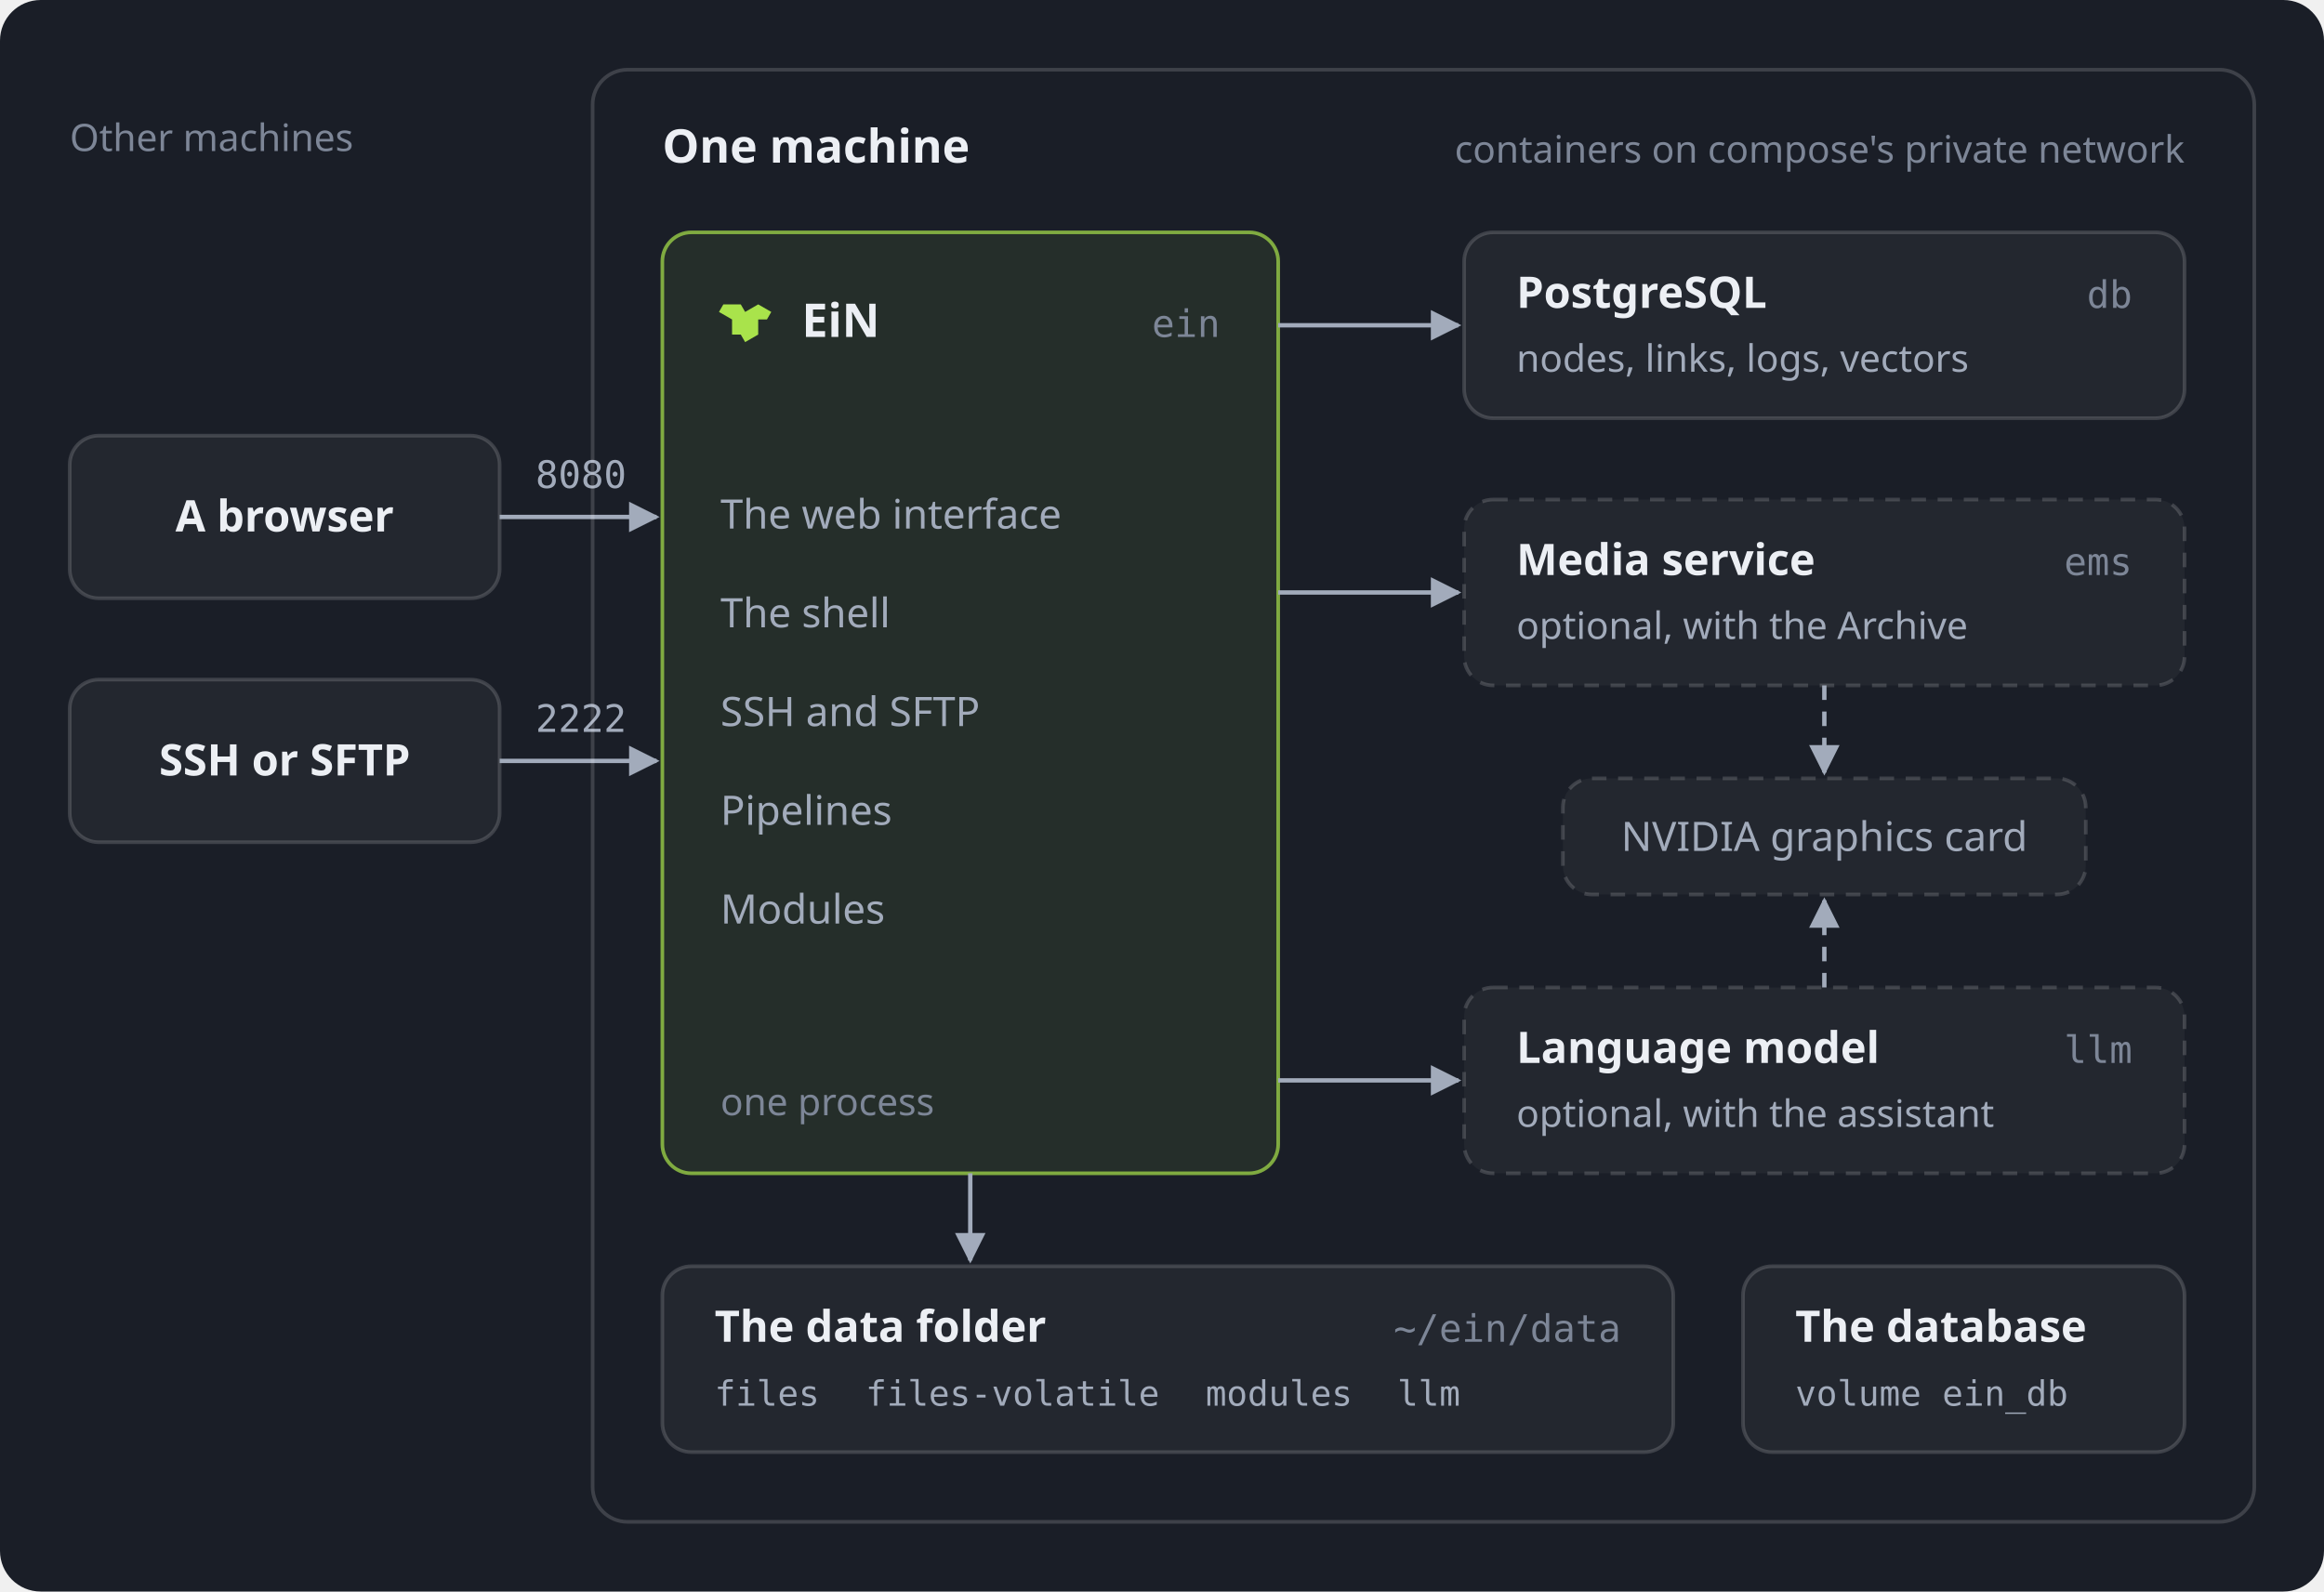
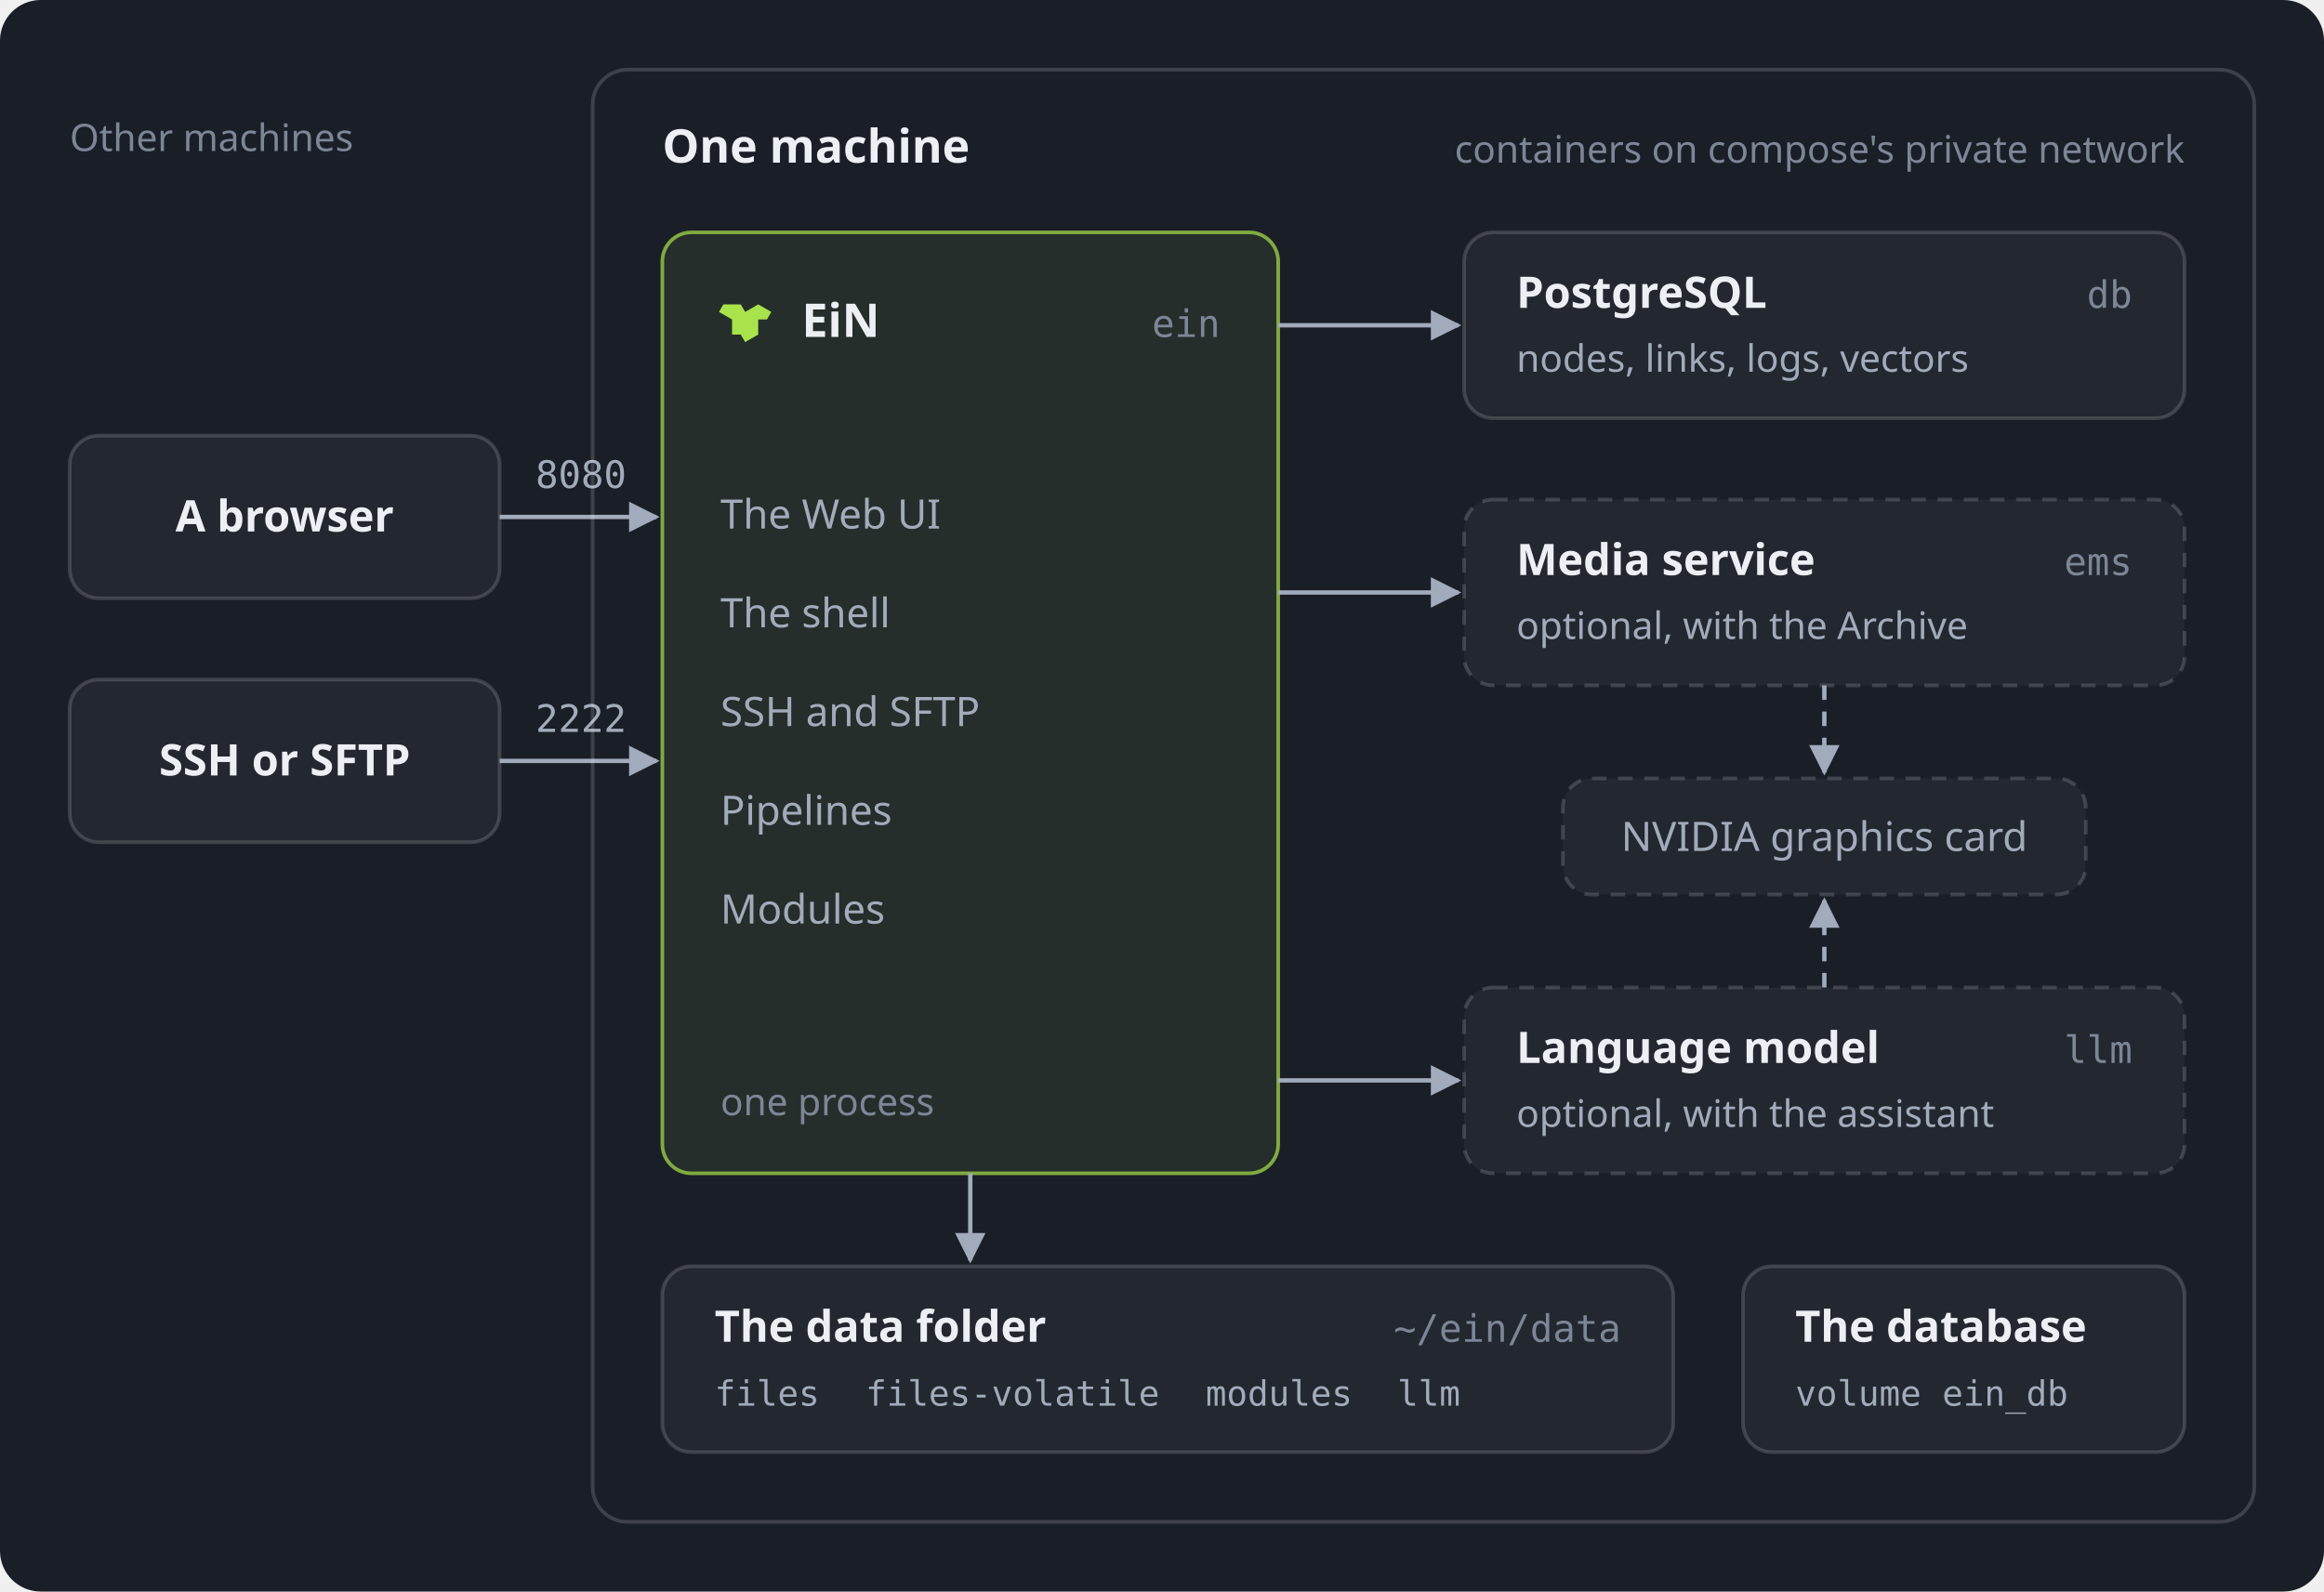
<svg xmlns="http://www.w3.org/2000/svg" viewBox="0 0 800 548" width="800" height="548">
  <defs>
    <marker id="system-arrow" viewBox="0 0 10 10" refX="9" refY="5" markerWidth="7" markerHeight="7" orient="auto-start-reverse">
      <path d="M0,0 L10,5 L0,10 z" fill="#a2abbb" />
    </marker>
  </defs>
  <rect width="800" height="548" rx="14" fill="#1a1e27" />
  <text x="24" y="52" font-family="Familjen Grotesk, ui-sans-serif, system-ui, sans-serif" font-size="13" fill="#7d8697">Other machines</text>
  <rect x="24" y="150" width="148" height="56" rx="10" fill="#ffffff" fill-opacity="0.04" stroke="#ffffff" stroke-opacity="0.16" stroke-width="1.25" />
  <text x="98" y="183" text-anchor="middle" font-family="Familjen Grotesk, ui-sans-serif, system-ui, sans-serif" font-size="15" font-weight="600" fill="#eceff4">A browser</text>
  <rect x="24" y="234" width="148" height="56" rx="10" fill="#ffffff" fill-opacity="0.04" stroke="#ffffff" stroke-opacity="0.16" stroke-width="1.25" />
  <text x="98" y="267" text-anchor="middle" font-family="Familjen Grotesk, ui-sans-serif, system-ui, sans-serif" font-size="15" font-weight="600" fill="#eceff4">SSH or SFTP</text>
  <line x1="172" y1="178" x2="226" y2="178" stroke="#a2abbb" stroke-width="1.5" marker-end="url(#system-arrow)" />
  <text x="200" y="168" text-anchor="middle" font-family="Fragment Mono, ui-monospace, monospace" font-size="13" fill="#a2abbb">8080</text>
  <line x1="172" y1="262" x2="226" y2="262" stroke="#a2abbb" stroke-width="1.5" marker-end="url(#system-arrow)" />
  <text x="200" y="252" text-anchor="middle" font-family="Fragment Mono, ui-monospace, monospace" font-size="13" fill="#a2abbb">2222</text>
  <rect x="204" y="24" width="572" height="500" rx="12" fill="none" stroke="#ffffff" stroke-opacity="0.16" stroke-width="1.25" />
  <text x="228" y="56" font-family="Familjen Grotesk, ui-sans-serif, system-ui, sans-serif" font-size="16" font-weight="600" fill="#eceff4">One machine</text>
  <text x="752" y="56" text-anchor="end" font-family="Familjen Grotesk, ui-sans-serif, system-ui, sans-serif" font-size="13" fill="#7d8697">containers on compose's private network</text>
  <rect x="228" y="80" width="212" height="324" rx="10" fill="#a9e34b" fill-opacity="0.08" stroke="#a9e34b" stroke-opacity="0.7" stroke-width="1.25" />
  <polygon points="0,0 -1.5,-.866 -1,-1.732 1,-1.732 1.5,-.866 3,-1.732 4.5,-.866 4,0 3,0 3,1.732 1.5,2.598 1,1.732 0,1.732" transform="translate(252 110) scale(3)" fill="#a9e34b" />
  <text x="276" y="116" font-family="Familjen Grotesk, ui-sans-serif, system-ui, sans-serif" font-size="16" font-weight="600" fill="#eceff4">EiN</text>
  <text x="420" y="116" text-anchor="end" font-family="Fragment Mono, ui-monospace, monospace" font-size="13" fill="#7d8697">ein</text>
  <text font-family="Familjen Grotesk, ui-sans-serif, system-ui, sans-serif" font-size="14" fill="#a2abbb">
-     <tspan x="248" y="182">The web interface</tspan>
+     <tspan x="248" y="182">The Web UI</tspan>
    <tspan x="248" y="216">The shell</tspan>
    <tspan x="248" y="250">SSH and SFTP</tspan>
    <tspan x="248" y="284">Pipelines</tspan>
    <tspan x="248" y="318">Modules</tspan>
  </text>
  <text x="248" y="384" font-family="Familjen Grotesk, ui-sans-serif, system-ui, sans-serif" font-size="13" fill="#7d8697">one process</text>
  <rect x="504" y="80" width="248" height="64" rx="10" fill="#ffffff" fill-opacity="0.04" stroke="#ffffff" stroke-opacity="0.16" stroke-width="1.25" />
  <text x="522" y="106" font-family="Familjen Grotesk, ui-sans-serif, system-ui, sans-serif" font-size="15" font-weight="600" fill="#eceff4">PostgreSQL</text>
  <text x="734" y="106" text-anchor="end" font-family="Fragment Mono, ui-monospace, monospace" font-size="13" fill="#7d8697">db</text>
  <text x="522" y="128" font-family="Familjen Grotesk, ui-sans-serif, system-ui, sans-serif" font-size="13" fill="#a2abbb">nodes, links, logs, vectors</text>
  <rect x="504" y="172" width="248" height="64" rx="10" fill="#ffffff" fill-opacity="0.04" stroke="#ffffff" stroke-opacity="0.16" stroke-width="1.25" stroke-dasharray="5 4" />
  <text x="522" y="198" font-family="Familjen Grotesk, ui-sans-serif, system-ui, sans-serif" font-size="15" font-weight="600" fill="#eceff4">Media service</text>
  <text x="734" y="198" text-anchor="end" font-family="Fragment Mono, ui-monospace, monospace" font-size="13" fill="#7d8697">ems</text>
  <text x="522" y="220" font-family="Familjen Grotesk, ui-sans-serif, system-ui, sans-serif" font-size="13" fill="#a2abbb">optional, with the Archive</text>
  <rect x="538" y="268" width="180" height="40" rx="10" fill="#ffffff" fill-opacity="0.04" stroke="#ffffff" stroke-opacity="0.16" stroke-width="1.25" stroke-dasharray="5 4" />
  <text x="628" y="293" text-anchor="middle" font-family="Familjen Grotesk, ui-sans-serif, system-ui, sans-serif" font-size="14" fill="#a2abbb">NVIDIA graphics card</text>
  <line x1="628" y1="236" x2="628" y2="266" stroke="#a2abbb" stroke-width="1.5" stroke-dasharray="5 4" marker-end="url(#system-arrow)" />
  <line x1="628" y1="340" x2="628" y2="310" stroke="#a2abbb" stroke-width="1.5" stroke-dasharray="5 4" marker-end="url(#system-arrow)" />
  <rect x="504" y="340" width="248" height="64" rx="10" fill="#ffffff" fill-opacity="0.04" stroke="#ffffff" stroke-opacity="0.16" stroke-width="1.25" stroke-dasharray="5 4" />
  <text x="522" y="366" font-family="Familjen Grotesk, ui-sans-serif, system-ui, sans-serif" font-size="15" font-weight="600" fill="#eceff4">Language model</text>
  <text x="734" y="366" text-anchor="end" font-family="Fragment Mono, ui-monospace, monospace" font-size="13" fill="#7d8697">llm</text>
  <text x="522" y="388" font-family="Familjen Grotesk, ui-sans-serif, system-ui, sans-serif" font-size="13" fill="#a2abbb">optional, with the assistant</text>
  <line x1="440" y1="112" x2="502" y2="112" stroke="#a2abbb" stroke-width="1.5" marker-end="url(#system-arrow)" />
  <line x1="440" y1="204" x2="502" y2="204" stroke="#a2abbb" stroke-width="1.5" marker-end="url(#system-arrow)" />
  <line x1="440" y1="372" x2="502" y2="372" stroke="#a2abbb" stroke-width="1.5" marker-end="url(#system-arrow)" />
  <line x1="334" y1="404" x2="334" y2="434" stroke="#a2abbb" stroke-width="1.5" marker-end="url(#system-arrow)" />
  <rect x="228" y="436" width="348" height="64" rx="10" fill="#ffffff" fill-opacity="0.04" stroke="#ffffff" stroke-opacity="0.16" stroke-width="1.25" />
  <text x="246" y="462" font-family="Familjen Grotesk, ui-sans-serif, system-ui, sans-serif" font-size="15" font-weight="600" fill="#eceff4">The data folder</text>
  <text x="558" y="462" text-anchor="end" font-family="Fragment Mono, ui-monospace, monospace" font-size="13" fill="#7d8697">~/ein/data</text>
  <text font-family="Fragment Mono, ui-monospace, monospace" font-size="12" fill="#a2abbb">
    <tspan x="246" y="484">files</tspan>
    <tspan x="298" y="484">files-volatile</tspan>
    <tspan x="415" y="484">modules</tspan>
    <tspan x="481" y="484">llm</tspan>
  </text>
  <rect x="600" y="436" width="152" height="64" rx="10" fill="#ffffff" fill-opacity="0.04" stroke="#ffffff" stroke-opacity="0.16" stroke-width="1.25" />
  <text x="618" y="462" font-family="Familjen Grotesk, ui-sans-serif, system-ui, sans-serif" font-size="15" font-weight="600" fill="#eceff4">The database</text>
  <text x="618" y="484" font-family="Fragment Mono, ui-monospace, monospace" font-size="12" fill="#a2abbb">volume ein_db</text>
</svg>
